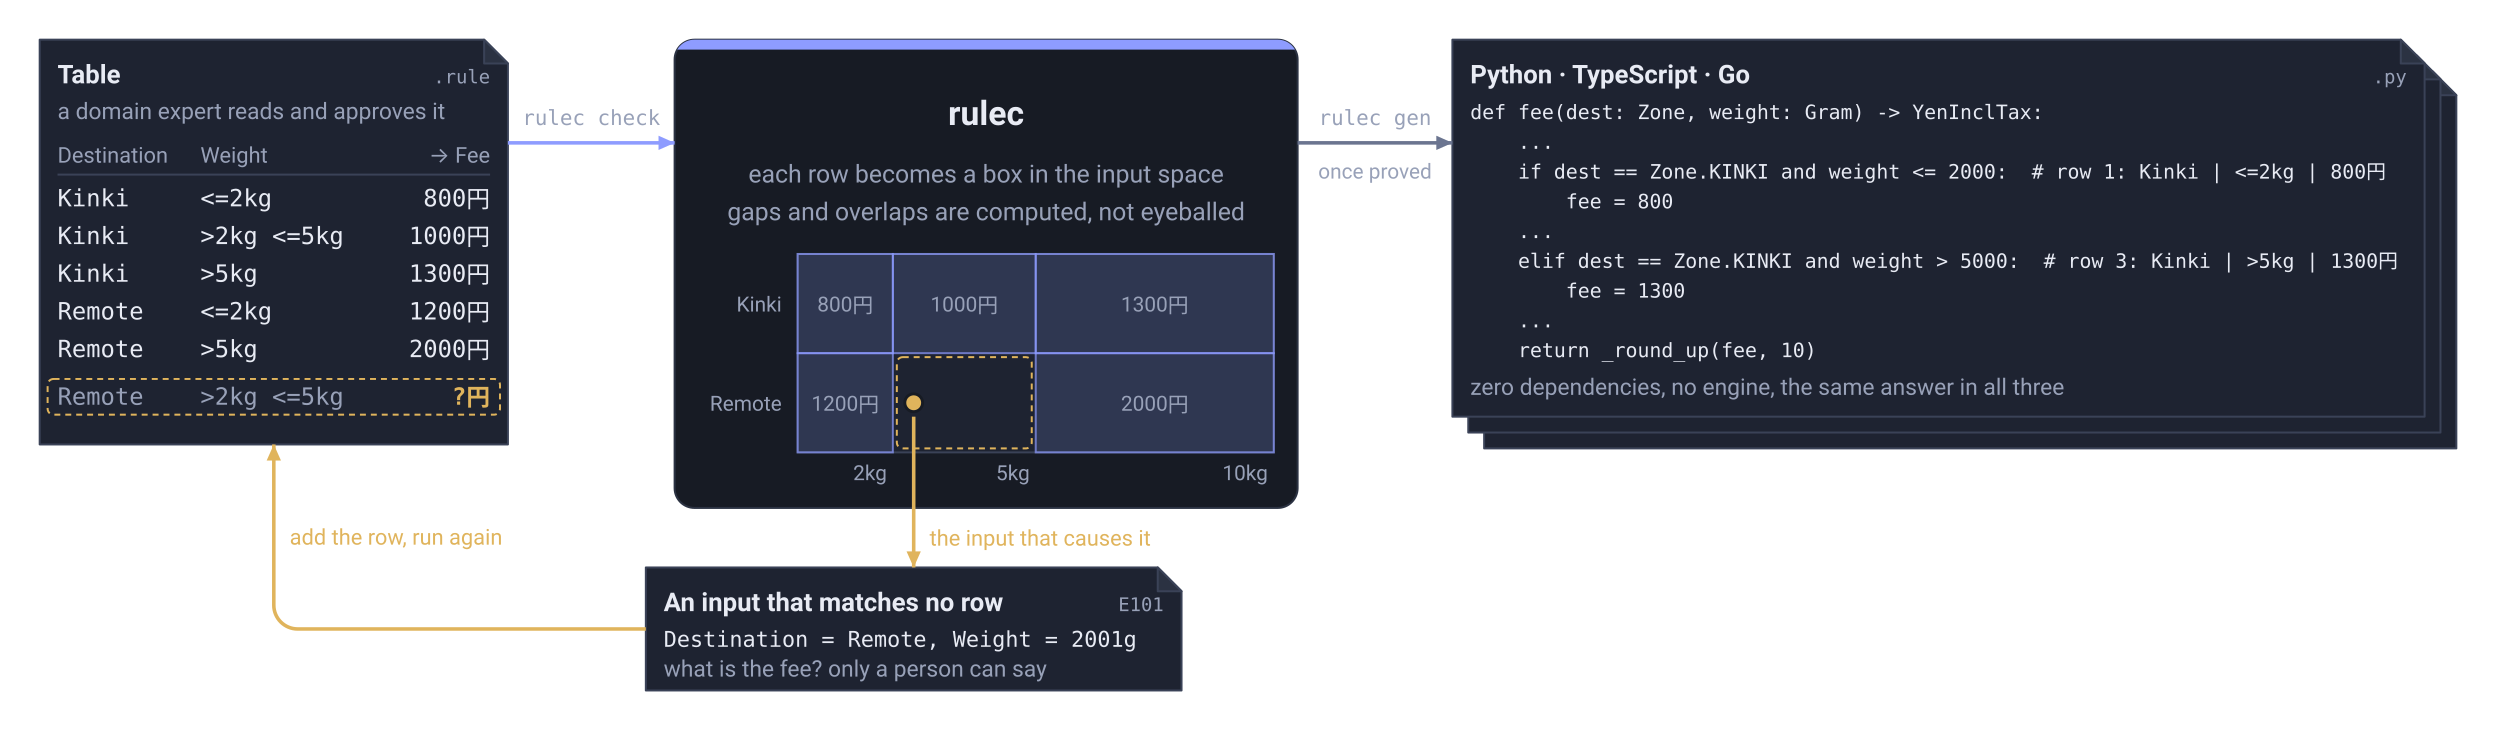
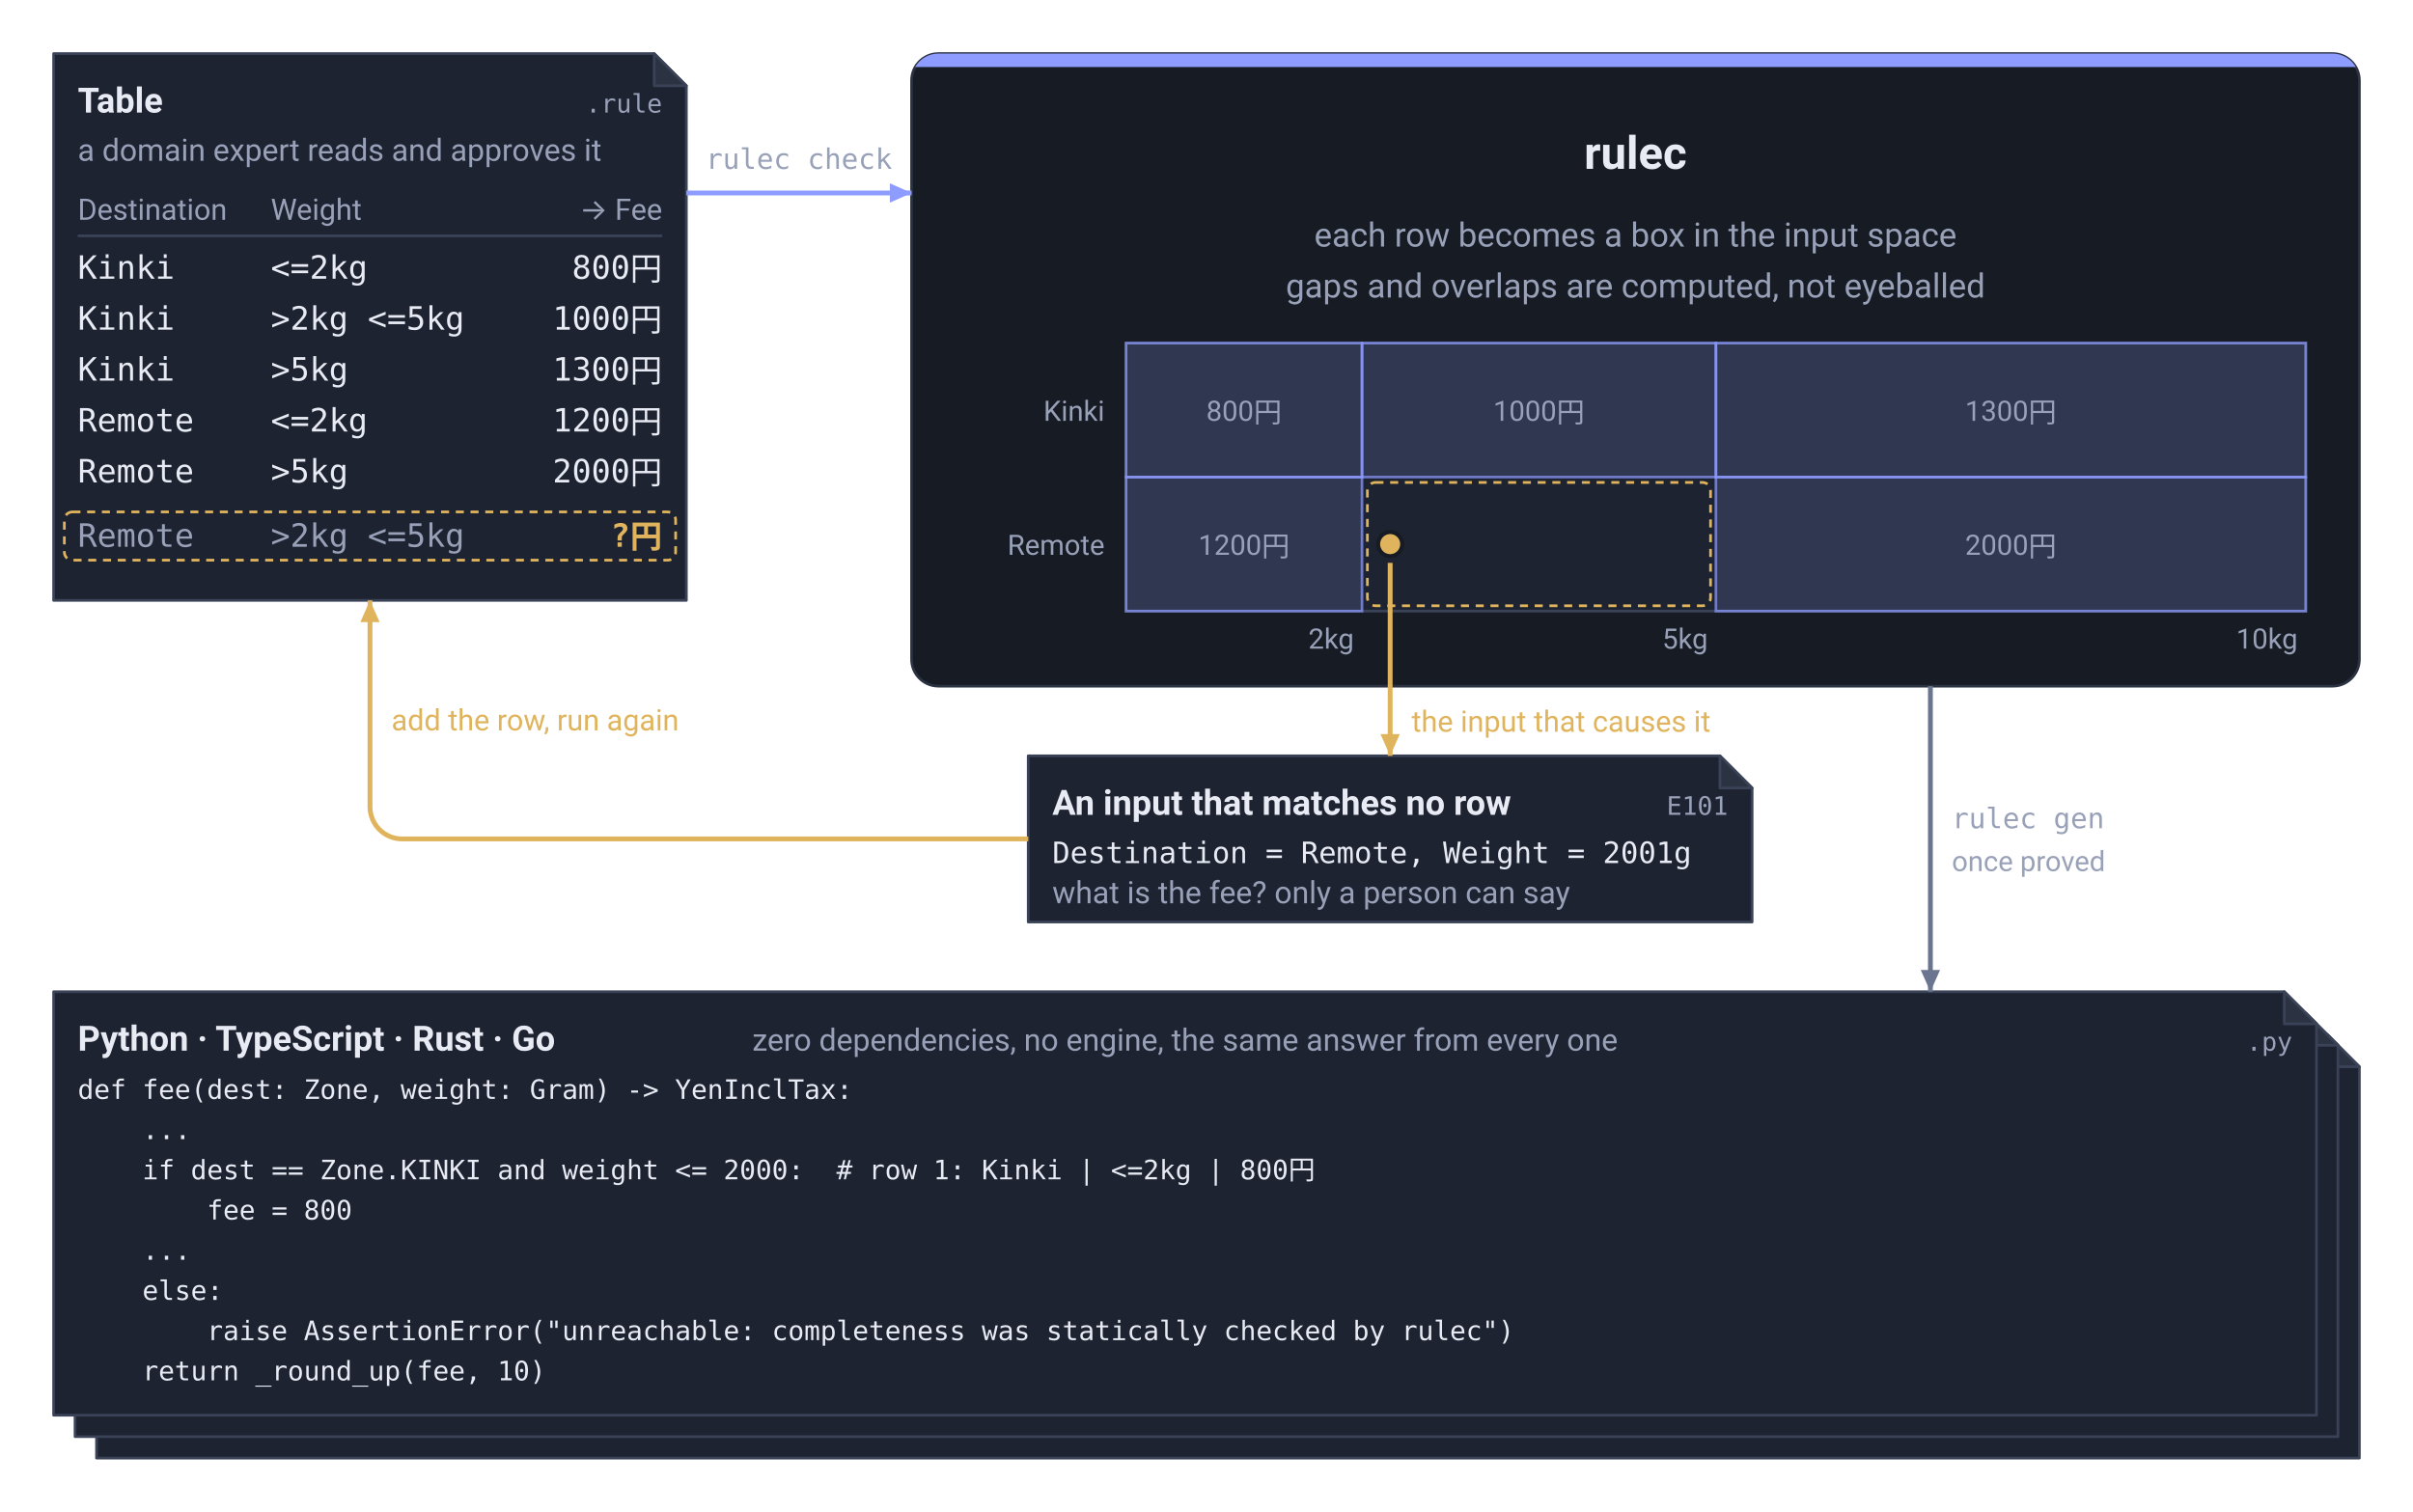
- <svg xmlns="http://www.w3.org/2000/svg" viewBox="0 0 1260 368" role="img" aria-label="Write the table. rulec turns each row into a box in the input space and proves by computation that the boxes leave no gap and no overlap. If there is a gap, back comes the input that falls through it (Destination = Remote, Weight = 2001g): add the row and run again - only what the fee is takes a person. Only a proved table generates, and what comes out is dependency-free Python, TypeScript and Go." font-family="-apple-system, BlinkMacSystemFont, &quot;Hiragino Sans&quot;, &quot;Noto Sans JP&quot;, &quot;Yu Gothic&quot;, Meiryo, &quot;Segoe UI&quot;, Roboto, sans-serif">
+ <svg xmlns="http://www.w3.org/2000/svg" viewBox="0 0 900 564" role="img" aria-label="Write the table. rulec turns each row into a box in the input space and proves by computation that the boxes leave no gap and no overlap. If there is a gap, back comes the input that falls through it (Destination = Remote, Weight = 2001g): add the row and run again - only what the fee is takes a person. Only a proved table generates, and what comes out is dependency-free Python, TypeScript and Go." font-family="-apple-system, BlinkMacSystemFont, &quot;Hiragino Sans&quot;, &quot;Noto Sans JP&quot;, &quot;Yu Gothic&quot;, Meiryo, &quot;Segoe UI&quot;, Roboto, sans-serif">
  <defs>
    <marker id="head-neutral" viewBox="0 0 10 10" refX="9" refY="5" markerWidth="9" markerHeight="9" markerUnits="userSpaceOnUse" orient="auto">
      <path d="M0,1 L9,5 L0,9 Z" fill="#6b7590" />
    </marker>
    <marker id="head-accent" viewBox="0 0 10 10" refX="9" refY="5" markerWidth="9" markerHeight="9" markerUnits="userSpaceOnUse" orient="auto">
      <path d="M0,1 L9,5 L0,9 Z" fill="#8e9cff" />
    </marker>
    <marker id="head-human" viewBox="0 0 10 10" refX="9" refY="5" markerWidth="9" markerHeight="9" markerUnits="userSpaceOnUse" orient="auto">
      <path d="M0,1 L9,5 L0,9 Z" fill="#e0b45c" />
    </marker>
  </defs>
  <path d="M20,20 H244 L256,32 V224 H20 Z" fill="#1e2331" stroke="#3a4257" stroke-linejoin="round" />
  <path d="M244,20 V32 H256 Z" fill="#2b3242" stroke="#3a4257" stroke-linejoin="round" />
  <text x="29" y="42" font-size="13" font-weight="600" text-anchor="start" fill="#e8ebf4">Table</text>
  <text x="247" y="42" font-size="9.5" font-weight="400" text-anchor="end" fill="#98a1b8" font-family="ui-monospace, SFMono-Regular, Menlo, Consolas, monospace">.rule</text>
  <text x="29" y="60" font-size="11.5" font-weight="400" text-anchor="start" fill="#98a1b8">a domain expert reads and approves it</text>
  <text x="29" y="82" font-size="11" font-weight="400" text-anchor="start" fill="#98a1b8">Destination</text>
  <text x="101" y="82" font-size="11" font-weight="400" text-anchor="start" fill="#98a1b8">Weight</text>
  <text x="247" y="82" font-size="11" font-weight="400" text-anchor="end" fill="#98a1b8">→ Fee</text>
  <line x1="29" y1="88" x2="247" y2="88" stroke="#3a4257" />
  <text x="29" y="104" font-size="12" font-weight="400" text-anchor="start" fill="#e8ebf4" font-family="ui-monospace, SFMono-Regular, Menlo, Consolas, monospace">Kinki</text>
  <text x="101" y="104" font-size="12" font-weight="400" text-anchor="start" fill="#e8ebf4" font-family="ui-monospace, SFMono-Regular, Menlo, Consolas, monospace">&lt;=2kg</text>
  <text x="247" y="104" font-size="12" font-weight="400" text-anchor="end" fill="#e8ebf4" font-family="ui-monospace, SFMono-Regular, Menlo, Consolas, monospace">800円</text>
  <text x="29" y="123" font-size="12" font-weight="400" text-anchor="start" fill="#e8ebf4" font-family="ui-monospace, SFMono-Regular, Menlo, Consolas, monospace">Kinki</text>
  <text x="101" y="123" font-size="12" font-weight="400" text-anchor="start" fill="#e8ebf4" font-family="ui-monospace, SFMono-Regular, Menlo, Consolas, monospace">&gt;2kg &lt;=5kg</text>
  <text x="247" y="123" font-size="12" font-weight="400" text-anchor="end" fill="#e8ebf4" font-family="ui-monospace, SFMono-Regular, Menlo, Consolas, monospace">1000円</text>
  <text x="29" y="142" font-size="12" font-weight="400" text-anchor="start" fill="#e8ebf4" font-family="ui-monospace, SFMono-Regular, Menlo, Consolas, monospace">Kinki</text>
  <text x="101" y="142" font-size="12" font-weight="400" text-anchor="start" fill="#e8ebf4" font-family="ui-monospace, SFMono-Regular, Menlo, Consolas, monospace">&gt;5kg</text>
  <text x="247" y="142" font-size="12" font-weight="400" text-anchor="end" fill="#e8ebf4" font-family="ui-monospace, SFMono-Regular, Menlo, Consolas, monospace">1300円</text>
  <text x="29" y="161" font-size="12" font-weight="400" text-anchor="start" fill="#e8ebf4" font-family="ui-monospace, SFMono-Regular, Menlo, Consolas, monospace">Remote</text>
  <text x="101" y="161" font-size="12" font-weight="400" text-anchor="start" fill="#e8ebf4" font-family="ui-monospace, SFMono-Regular, Menlo, Consolas, monospace">&lt;=2kg</text>
  <text x="247" y="161" font-size="12" font-weight="400" text-anchor="end" fill="#e8ebf4" font-family="ui-monospace, SFMono-Regular, Menlo, Consolas, monospace">1200円</text>
  <text x="29" y="180" font-size="12" font-weight="400" text-anchor="start" fill="#e8ebf4" font-family="ui-monospace, SFMono-Regular, Menlo, Consolas, monospace">Remote</text>
  <text x="101" y="180" font-size="12" font-weight="400" text-anchor="start" fill="#e8ebf4" font-family="ui-monospace, SFMono-Regular, Menlo, Consolas, monospace">&gt;5kg</text>
  <text x="247" y="180" font-size="12" font-weight="400" text-anchor="end" fill="#e8ebf4" font-family="ui-monospace, SFMono-Regular, Menlo, Consolas, monospace">2000円</text>
  <rect x="24" y="191" width="228" height="18" rx="3" fill="none" stroke="#e0b45c" stroke-width="1" stroke-dasharray="3 2.5" />
  <text x="29" y="204" font-size="12" font-weight="400" text-anchor="start" fill="#98a1b8" font-family="ui-monospace, SFMono-Regular, Menlo, Consolas, monospace">Remote</text>
  <text x="101" y="204" font-size="12" font-weight="400" text-anchor="start" fill="#98a1b8" font-family="ui-monospace, SFMono-Regular, Menlo, Consolas, monospace">&gt;2kg &lt;=5kg</text>
  <text x="247" y="204" font-size="12" font-weight="600" text-anchor="end" fill="#e0b45c" font-family="ui-monospace, SFMono-Regular, Menlo, Consolas, monospace">?円</text>
  <clipPath id="clip-rulec">
-     <rect x="340" y="20" width="314" height="236" rx="10" />
+     <rect x="340" y="20" width="540" height="236" rx="10" />
  </clipPath>
-   <rect x="340" y="20" width="314" height="236" rx="10" fill="#171b24" stroke="#2b3242" />
-   <rect x="340" y="20" width="314" height="5" fill="#8e9cff" clip-path="url(#clip-rulec)" />
-   <text x="497.0" y="63" font-size="17" font-weight="700" text-anchor="middle" fill="#e8ebf4">rulec</text>
-   <text x="497.0" y="92" font-size="12.5" font-weight="400" text-anchor="middle" fill="#98a1b8">each row becomes a box in the input space</text>
-   <text x="497.0" y="111" font-size="12.5" font-weight="400" text-anchor="middle" fill="#98a1b8">gaps and overlaps are computed, not eyeballed</text>
-   <rect x="402" y="128" width="240" height="100" fill="#1e2331" stroke="#3a4257" />
-   <rect x="402.0" y="128.0" width="48.0" height="50.0" fill="#8e9cff" fill-opacity="0.16" stroke="#8e9cff" stroke-opacity="0.7" />
-   <text x="426.0" y="157.0" font-size="10.5" font-weight="400" text-anchor="middle" fill="#98a1b8">800円</text>
-   <rect x="450.0" y="128.0" width="72.0" height="50.0" fill="#8e9cff" fill-opacity="0.16" stroke="#8e9cff" stroke-opacity="0.7" />
-   <text x="486.0" y="157.0" font-size="10.5" font-weight="400" text-anchor="middle" fill="#98a1b8">1000円</text>
-   <rect x="522.0" y="128.0" width="120.0" height="50.0" fill="#8e9cff" fill-opacity="0.16" stroke="#8e9cff" stroke-opacity="0.7" />
-   <text x="582.0" y="157.0" font-size="10.5" font-weight="400" text-anchor="middle" fill="#98a1b8">1300円</text>
-   <rect x="402.0" y="178.0" width="48.0" height="50.0" fill="#8e9cff" fill-opacity="0.16" stroke="#8e9cff" stroke-opacity="0.7" />
-   <text x="426.0" y="207.0" font-size="10.5" font-weight="400" text-anchor="middle" fill="#98a1b8">1200円</text>
-   <rect x="522.0" y="178.0" width="120.0" height="50.0" fill="#8e9cff" fill-opacity="0.16" stroke="#8e9cff" stroke-opacity="0.7" />
-   <text x="582.0" y="207.0" font-size="10.5" font-weight="400" text-anchor="middle" fill="#98a1b8">2000円</text>
-   <rect x="452.0" y="180.0" width="68.0" height="46.0" rx="3" fill="none" stroke="#e0b45c" stroke-width="1" stroke-dasharray="3 2.5" />
-   <text x="394" y="157.0" font-size="10.5" font-weight="400" text-anchor="end" fill="#98a1b8">Kinki</text>
-   <text x="394" y="207.0" font-size="10.5" font-weight="400" text-anchor="end" fill="#98a1b8">Remote</text>
-   <text x="447.0" y="242" font-size="10.5" font-weight="400" text-anchor="end" fill="#98a1b8">2kg</text>
-   <text x="519.0" y="242" font-size="10.5" font-weight="400" text-anchor="end" fill="#98a1b8">5kg</text>
-   <text x="639.0" y="242" font-size="10.5" font-weight="400" text-anchor="end" fill="#98a1b8">10kg</text>
-   <circle cx="460.5" cy="203.0" r="4.5" fill="#e0b45c" stroke="#171b24" stroke-width="1.5" />
-   <path d="M748,36 H1226 L1238,48 V226 H748 Z" fill="#1e2331" stroke="#3a4257" stroke-linejoin="round" />
-   <path d="M1226,36 V48 H1238 Z" fill="#2b3242" stroke="#3a4257" stroke-linejoin="round" />
-   <path d="M740,28 H1218 L1230,40 V218 H740 Z" fill="#1e2331" stroke="#3a4257" stroke-linejoin="round" />
-   <path d="M1218,28 V40 H1230 Z" fill="#2b3242" stroke="#3a4257" stroke-linejoin="round" />
-   <path d="M732,20 H1210 L1222,32 V210 H732 Z" fill="#1e2331" stroke="#3a4257" stroke-linejoin="round" />
-   <path d="M1210,20 V32 H1222 Z" fill="#2b3242" stroke="#3a4257" stroke-linejoin="round" />
-   <text x="741" y="42" font-size="13" font-weight="600" text-anchor="start" fill="#e8ebf4">Python · TypeScript · Go</text>
-   <text x="1213" y="42" font-size="9.5" font-weight="400" text-anchor="end" fill="#98a1b8" font-family="ui-monospace, SFMono-Regular, Menlo, Consolas, monospace">.py</text>
-   <text x="741" y="60" font-size="10" font-weight="400" text-anchor="start" fill="#e8ebf4" font-family="ui-monospace, SFMono-Regular, Menlo, Consolas, monospace" xml:space="preserve" style="white-space:pre">def fee(dest: Zone, weight: Gram) -&gt; YenInclTax:</text>
-   <text x="741" y="75" font-size="10" font-weight="400" text-anchor="start" fill="#e8ebf4" font-family="ui-monospace, SFMono-Regular, Menlo, Consolas, monospace" xml:space="preserve" style="white-space:pre">    ...</text>
-   <text x="741" y="90" font-size="10" font-weight="400" text-anchor="start" fill="#e8ebf4" font-family="ui-monospace, SFMono-Regular, Menlo, Consolas, monospace" xml:space="preserve" style="white-space:pre">    if dest == Zone.KINKI and weight &lt;= 2000:  # row 1: Kinki | &lt;=2kg | 800円</text>
-   <text x="741" y="105" font-size="10" font-weight="400" text-anchor="start" fill="#e8ebf4" font-family="ui-monospace, SFMono-Regular, Menlo, Consolas, monospace" xml:space="preserve" style="white-space:pre">        fee = 800</text>
-   <text x="741" y="120" font-size="10" font-weight="400" text-anchor="start" fill="#e8ebf4" font-family="ui-monospace, SFMono-Regular, Menlo, Consolas, monospace" xml:space="preserve" style="white-space:pre">    ...</text>
-   <text x="741" y="135" font-size="10" font-weight="400" text-anchor="start" fill="#e8ebf4" font-family="ui-monospace, SFMono-Regular, Menlo, Consolas, monospace" xml:space="preserve" style="white-space:pre">    elif dest == Zone.KINKI and weight &gt; 5000:  # row 3: Kinki | &gt;5kg | 1300円</text>
-   <text x="741" y="150" font-size="10" font-weight="400" text-anchor="start" fill="#e8ebf4" font-family="ui-monospace, SFMono-Regular, Menlo, Consolas, monospace" xml:space="preserve" style="white-space:pre">        fee = 1300</text>
-   <text x="741" y="165" font-size="10" font-weight="400" text-anchor="start" fill="#e8ebf4" font-family="ui-monospace, SFMono-Regular, Menlo, Consolas, monospace" xml:space="preserve" style="white-space:pre">    ...</text>
-   <text x="741" y="180" font-size="10" font-weight="400" text-anchor="start" fill="#e8ebf4" font-family="ui-monospace, SFMono-Regular, Menlo, Consolas, monospace" xml:space="preserve" style="white-space:pre">    return _round_up(fee, 10)</text>
-   <text x="741" y="199" font-size="11.5" font-weight="400" text-anchor="start" fill="#98a1b8">zero dependencies, no engine, the same answer in all three</text>
-   <path d="M325.5,286 H583.5 L595.5,298 V348 H325.5 Z" fill="#1e2331" stroke="#3a4257" stroke-linejoin="round" />
-   <path d="M583.5,286 V298 H595.5 Z" fill="#2b3242" stroke="#3a4257" stroke-linejoin="round" />
-   <text x="334.5" y="308" font-size="13" font-weight="600" text-anchor="start" fill="#e8ebf4">An input that matches no row</text>
-   <text x="586.5" y="308" font-size="9.5" font-weight="400" text-anchor="end" fill="#98a1b8" font-family="ui-monospace, SFMono-Regular, Menlo, Consolas, monospace">E101</text>
-   <text x="334.5" y="326" font-size="11" font-weight="400" text-anchor="start" fill="#e8ebf4" font-family="ui-monospace, SFMono-Regular, Menlo, Consolas, monospace">Destination = Remote, Weight = 2001g</text>
-   <text x="334.5" y="341" font-size="11.5" font-weight="400" text-anchor="start" fill="#98a1b8">what is the fee? only a person can say</text>
+   <rect x="340" y="20" width="540" height="236" rx="10" fill="#171b24" stroke="#2b3242" />
+   <rect x="340" y="20" width="540" height="5" fill="#8e9cff" clip-path="url(#clip-rulec)" />
+   <text x="610.0" y="63" font-size="17" font-weight="700" text-anchor="middle" fill="#e8ebf4">rulec</text>
+   <text x="610.0" y="92" font-size="12.5" font-weight="400" text-anchor="middle" fill="#98a1b8">each row becomes a box in the input space</text>
+   <text x="610.0" y="111" font-size="12.5" font-weight="400" text-anchor="middle" fill="#98a1b8">gaps and overlaps are computed, not eyeballed</text>
+   <rect x="420.0" y="128" width="440" height="100" fill="#1e2331" stroke="#3a4257" />
+   <rect x="420.0" y="128.0" width="88.0" height="50.0" fill="#8e9cff" fill-opacity="0.16" stroke="#8e9cff" stroke-opacity="0.7" />
+   <text x="464.0" y="157.0" font-size="10.5" font-weight="400" text-anchor="middle" fill="#98a1b8">800円</text>
+   <rect x="508.0" y="128.0" width="132.0" height="50.0" fill="#8e9cff" fill-opacity="0.16" stroke="#8e9cff" stroke-opacity="0.7" />
+   <text x="574.0" y="157.0" font-size="10.5" font-weight="400" text-anchor="middle" fill="#98a1b8">1000円</text>
+   <rect x="640.0" y="128.0" width="220.0" height="50.0" fill="#8e9cff" fill-opacity="0.16" stroke="#8e9cff" stroke-opacity="0.7" />
+   <text x="750.0" y="157.0" font-size="10.5" font-weight="400" text-anchor="middle" fill="#98a1b8">1300円</text>
+   <rect x="420.0" y="178.0" width="88.0" height="50.0" fill="#8e9cff" fill-opacity="0.16" stroke="#8e9cff" stroke-opacity="0.7" />
+   <text x="464.0" y="207.0" font-size="10.5" font-weight="400" text-anchor="middle" fill="#98a1b8">1200円</text>
+   <rect x="640.0" y="178.0" width="220.0" height="50.0" fill="#8e9cff" fill-opacity="0.16" stroke="#8e9cff" stroke-opacity="0.7" />
+   <text x="750.0" y="207.0" font-size="10.5" font-weight="400" text-anchor="middle" fill="#98a1b8">2000円</text>
+   <rect x="510.0" y="180.0" width="128.0" height="46.0" rx="3" fill="none" stroke="#e0b45c" stroke-width="1" stroke-dasharray="3 2.5" />
+   <text x="412.0" y="157.0" font-size="10.5" font-weight="400" text-anchor="end" fill="#98a1b8">Kinki</text>
+   <text x="412.0" y="207.0" font-size="10.5" font-weight="400" text-anchor="end" fill="#98a1b8">Remote</text>
+   <text x="505.0" y="242" font-size="10.5" font-weight="400" text-anchor="end" fill="#98a1b8">2kg</text>
+   <text x="637.0" y="242" font-size="10.5" font-weight="400" text-anchor="end" fill="#98a1b8">5kg</text>
+   <text x="857.0" y="242" font-size="10.5" font-weight="400" text-anchor="end" fill="#98a1b8">10kg</text>
+   <circle cx="518.5" cy="203.0" r="4.5" fill="#e0b45c" stroke="#171b24" stroke-width="1.5" />
+   <path d="M36,386 H868 L880,398 V544 H36 Z" fill="#1e2331" stroke="#3a4257" stroke-linejoin="round" />
+   <path d="M868,386 V398 H880 Z" fill="#2b3242" stroke="#3a4257" stroke-linejoin="round" />
+   <path d="M28,378 H860 L872,390 V536 H28 Z" fill="#1e2331" stroke="#3a4257" stroke-linejoin="round" />
+   <path d="M860,378 V390 H872 Z" fill="#2b3242" stroke="#3a4257" stroke-linejoin="round" />
+   <path d="M20,370 H852 L864,382 V528 H20 Z" fill="#1e2331" stroke="#3a4257" stroke-linejoin="round" />
+   <path d="M852,370 V382 H864 Z" fill="#2b3242" stroke="#3a4257" stroke-linejoin="round" />
+   <text x="29" y="392" font-size="13" font-weight="600" text-anchor="start" fill="#e8ebf4">Python · TypeScript · Rust · Go</text>
+   <text x="855" y="392" font-size="9.5" font-weight="400" text-anchor="end" fill="#98a1b8" font-family="ui-monospace, SFMono-Regular, Menlo, Consolas, monospace">.py</text>
+   <text x="442.0" y="392" font-size="11.5" font-weight="400" text-anchor="middle" fill="#98a1b8">zero dependencies, no engine, the same answer from every one</text>
+   <text x="29" y="410" font-size="10" font-weight="400" text-anchor="start" fill="#e8ebf4" font-family="ui-monospace, SFMono-Regular, Menlo, Consolas, monospace" xml:space="preserve" style="white-space:pre">def fee(dest: Zone, weight: Gram) -&gt; YenInclTax:</text>
+   <text x="29" y="425" font-size="10" font-weight="400" text-anchor="start" fill="#e8ebf4" font-family="ui-monospace, SFMono-Regular, Menlo, Consolas, monospace" xml:space="preserve" style="white-space:pre">    ...</text>
+   <text x="29" y="440" font-size="10" font-weight="400" text-anchor="start" fill="#e8ebf4" font-family="ui-monospace, SFMono-Regular, Menlo, Consolas, monospace" xml:space="preserve" style="white-space:pre">    if dest == Zone.KINKI and weight &lt;= 2000:  # row 1: Kinki | &lt;=2kg | 800円</text>
+   <text x="29" y="455" font-size="10" font-weight="400" text-anchor="start" fill="#e8ebf4" font-family="ui-monospace, SFMono-Regular, Menlo, Consolas, monospace" xml:space="preserve" style="white-space:pre">        fee = 800</text>
+   <text x="29" y="470" font-size="10" font-weight="400" text-anchor="start" fill="#e8ebf4" font-family="ui-monospace, SFMono-Regular, Menlo, Consolas, monospace" xml:space="preserve" style="white-space:pre">    ...</text>
+   <text x="29" y="485" font-size="10" font-weight="400" text-anchor="start" fill="#e8ebf4" font-family="ui-monospace, SFMono-Regular, Menlo, Consolas, monospace" xml:space="preserve" style="white-space:pre">    else:</text>
+   <text x="29" y="500" font-size="10" font-weight="400" text-anchor="start" fill="#e8ebf4" font-family="ui-monospace, SFMono-Regular, Menlo, Consolas, monospace" xml:space="preserve" style="white-space:pre">        raise AssertionError("unreachable: completeness was statically checked by rulec")</text>
+   <text x="29" y="515" font-size="10" font-weight="400" text-anchor="start" fill="#e8ebf4" font-family="ui-monospace, SFMono-Regular, Menlo, Consolas, monospace" xml:space="preserve" style="white-space:pre">    return _round_up(fee, 10)</text>
+   <path d="M383.5,282 H641.5 L653.5,294 V344 H383.5 Z" fill="#1e2331" stroke="#3a4257" stroke-linejoin="round" />
+   <path d="M641.5,282 V294 H653.5 Z" fill="#2b3242" stroke="#3a4257" stroke-linejoin="round" />
+   <text x="392.5" y="304" font-size="13" font-weight="600" text-anchor="start" fill="#e8ebf4">An input that matches no row</text>
+   <text x="644.5" y="304" font-size="9.5" font-weight="400" text-anchor="end" fill="#98a1b8" font-family="ui-monospace, SFMono-Regular, Menlo, Consolas, monospace">E101</text>
+   <text x="392.5" y="322" font-size="11" font-weight="400" text-anchor="start" fill="#e8ebf4" font-family="ui-monospace, SFMono-Regular, Menlo, Consolas, monospace">Destination = Remote, Weight = 2001g</text>
+   <text x="392.5" y="337" font-size="11.5" font-weight="400" text-anchor="start" fill="#98a1b8">what is the fee? only a person can say</text>
  <line x1="256" y1="72" x2="340" y2="72" stroke="#8e9cff" stroke-width="1.8" marker-end="url(#head-accent)" />
  <text x="298.0" y="63" font-size="10.5" font-weight="400" text-anchor="middle" fill="#98a1b8" font-family="ui-monospace, SFMono-Regular, Menlo, Consolas, monospace">rulec check</text>
-   <line x1="654" y1="72" x2="732" y2="72" stroke="#6b7590" stroke-width="1.8" marker-end="url(#head-neutral)" />
-   <text x="693.0" y="63" font-size="10.5" font-weight="400" text-anchor="middle" fill="#98a1b8" font-family="ui-monospace, SFMono-Regular, Menlo, Consolas, monospace">rulec gen</text>
-   <text x="693.0" y="90" font-size="10.5" font-weight="400" text-anchor="middle" fill="#98a1b8">once proved</text>
-   <line x1="460.5" y1="210.0" x2="460.5" y2="286" stroke="#e0b45c" stroke-width="1.8" marker-end="url(#head-human)" />
-   <text x="468.5" y="275.0" font-size="11" font-weight="400" text-anchor="start" fill="#e0b45c">the input that causes it</text>
-   <path d="M325.5,317.0 H150.0 A12,12 0 0 1 138.0,305.0 V224" fill="none" stroke="#e0b45c" stroke-width="1.8" marker-end="url(#head-human)" />
-   <text x="146.0" y="274.5" font-size="11" font-weight="400" text-anchor="start" fill="#e0b45c">add the row, run again</text>
+   <line x1="518.5" y1="210.0" x2="518.5" y2="282" stroke="#e0b45c" stroke-width="1.8" marker-end="url(#head-human)" />
+   <text x="526.5" y="273.0" font-size="11" font-weight="400" text-anchor="start" fill="#e0b45c">the input that causes it</text>
+   <line x1="720" y1="256" x2="720" y2="370" stroke="#6b7590" stroke-width="1.8" marker-end="url(#head-neutral)" />
+   <text x="728" y="309.0" font-size="10.5" font-weight="400" text-anchor="start" fill="#98a1b8" font-family="ui-monospace, SFMono-Regular, Menlo, Consolas, monospace">rulec gen</text>
+   <text x="728" y="325.0" font-size="10.5" font-weight="400" text-anchor="start" fill="#98a1b8">once proved</text>
+   <path d="M383.5,313.0 H150.0 A12,12 0 0 1 138.0,301.0 V224" fill="none" stroke="#e0b45c" stroke-width="1.8" marker-end="url(#head-human)" />
+   <text x="146.0" y="272.5" font-size="11" font-weight="400" text-anchor="start" fill="#e0b45c">add the row, run again</text>
</svg>
